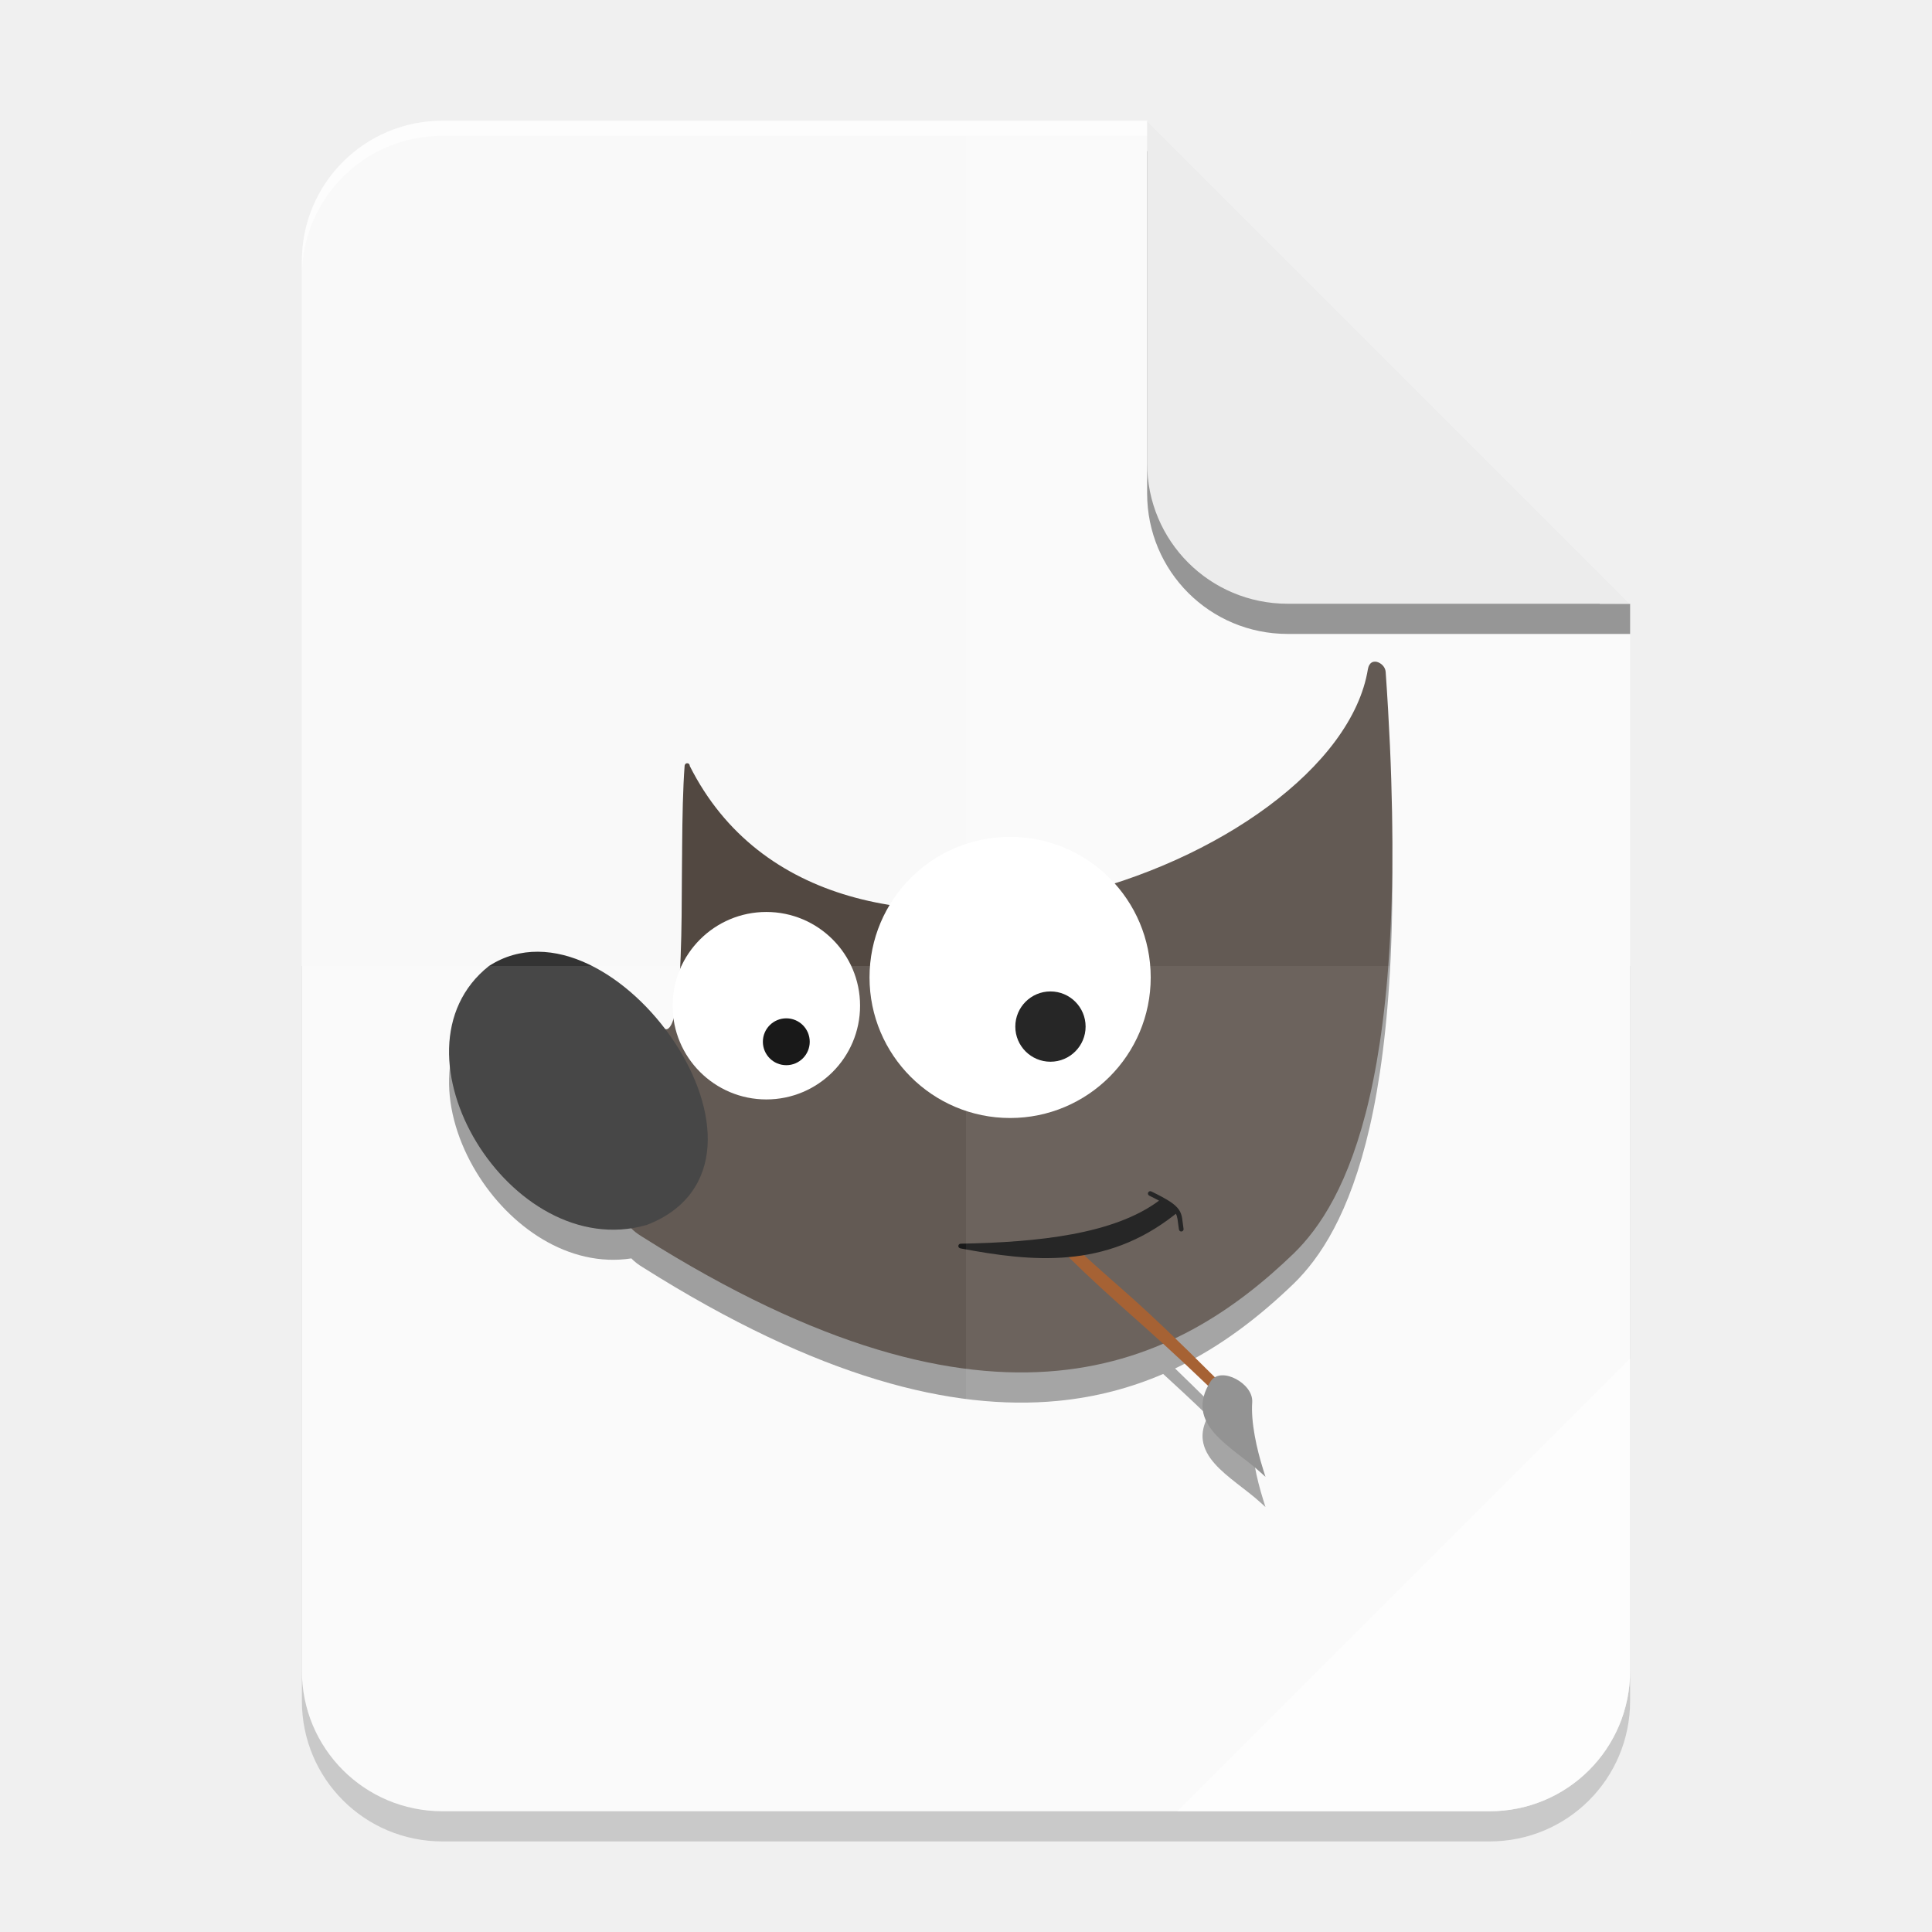
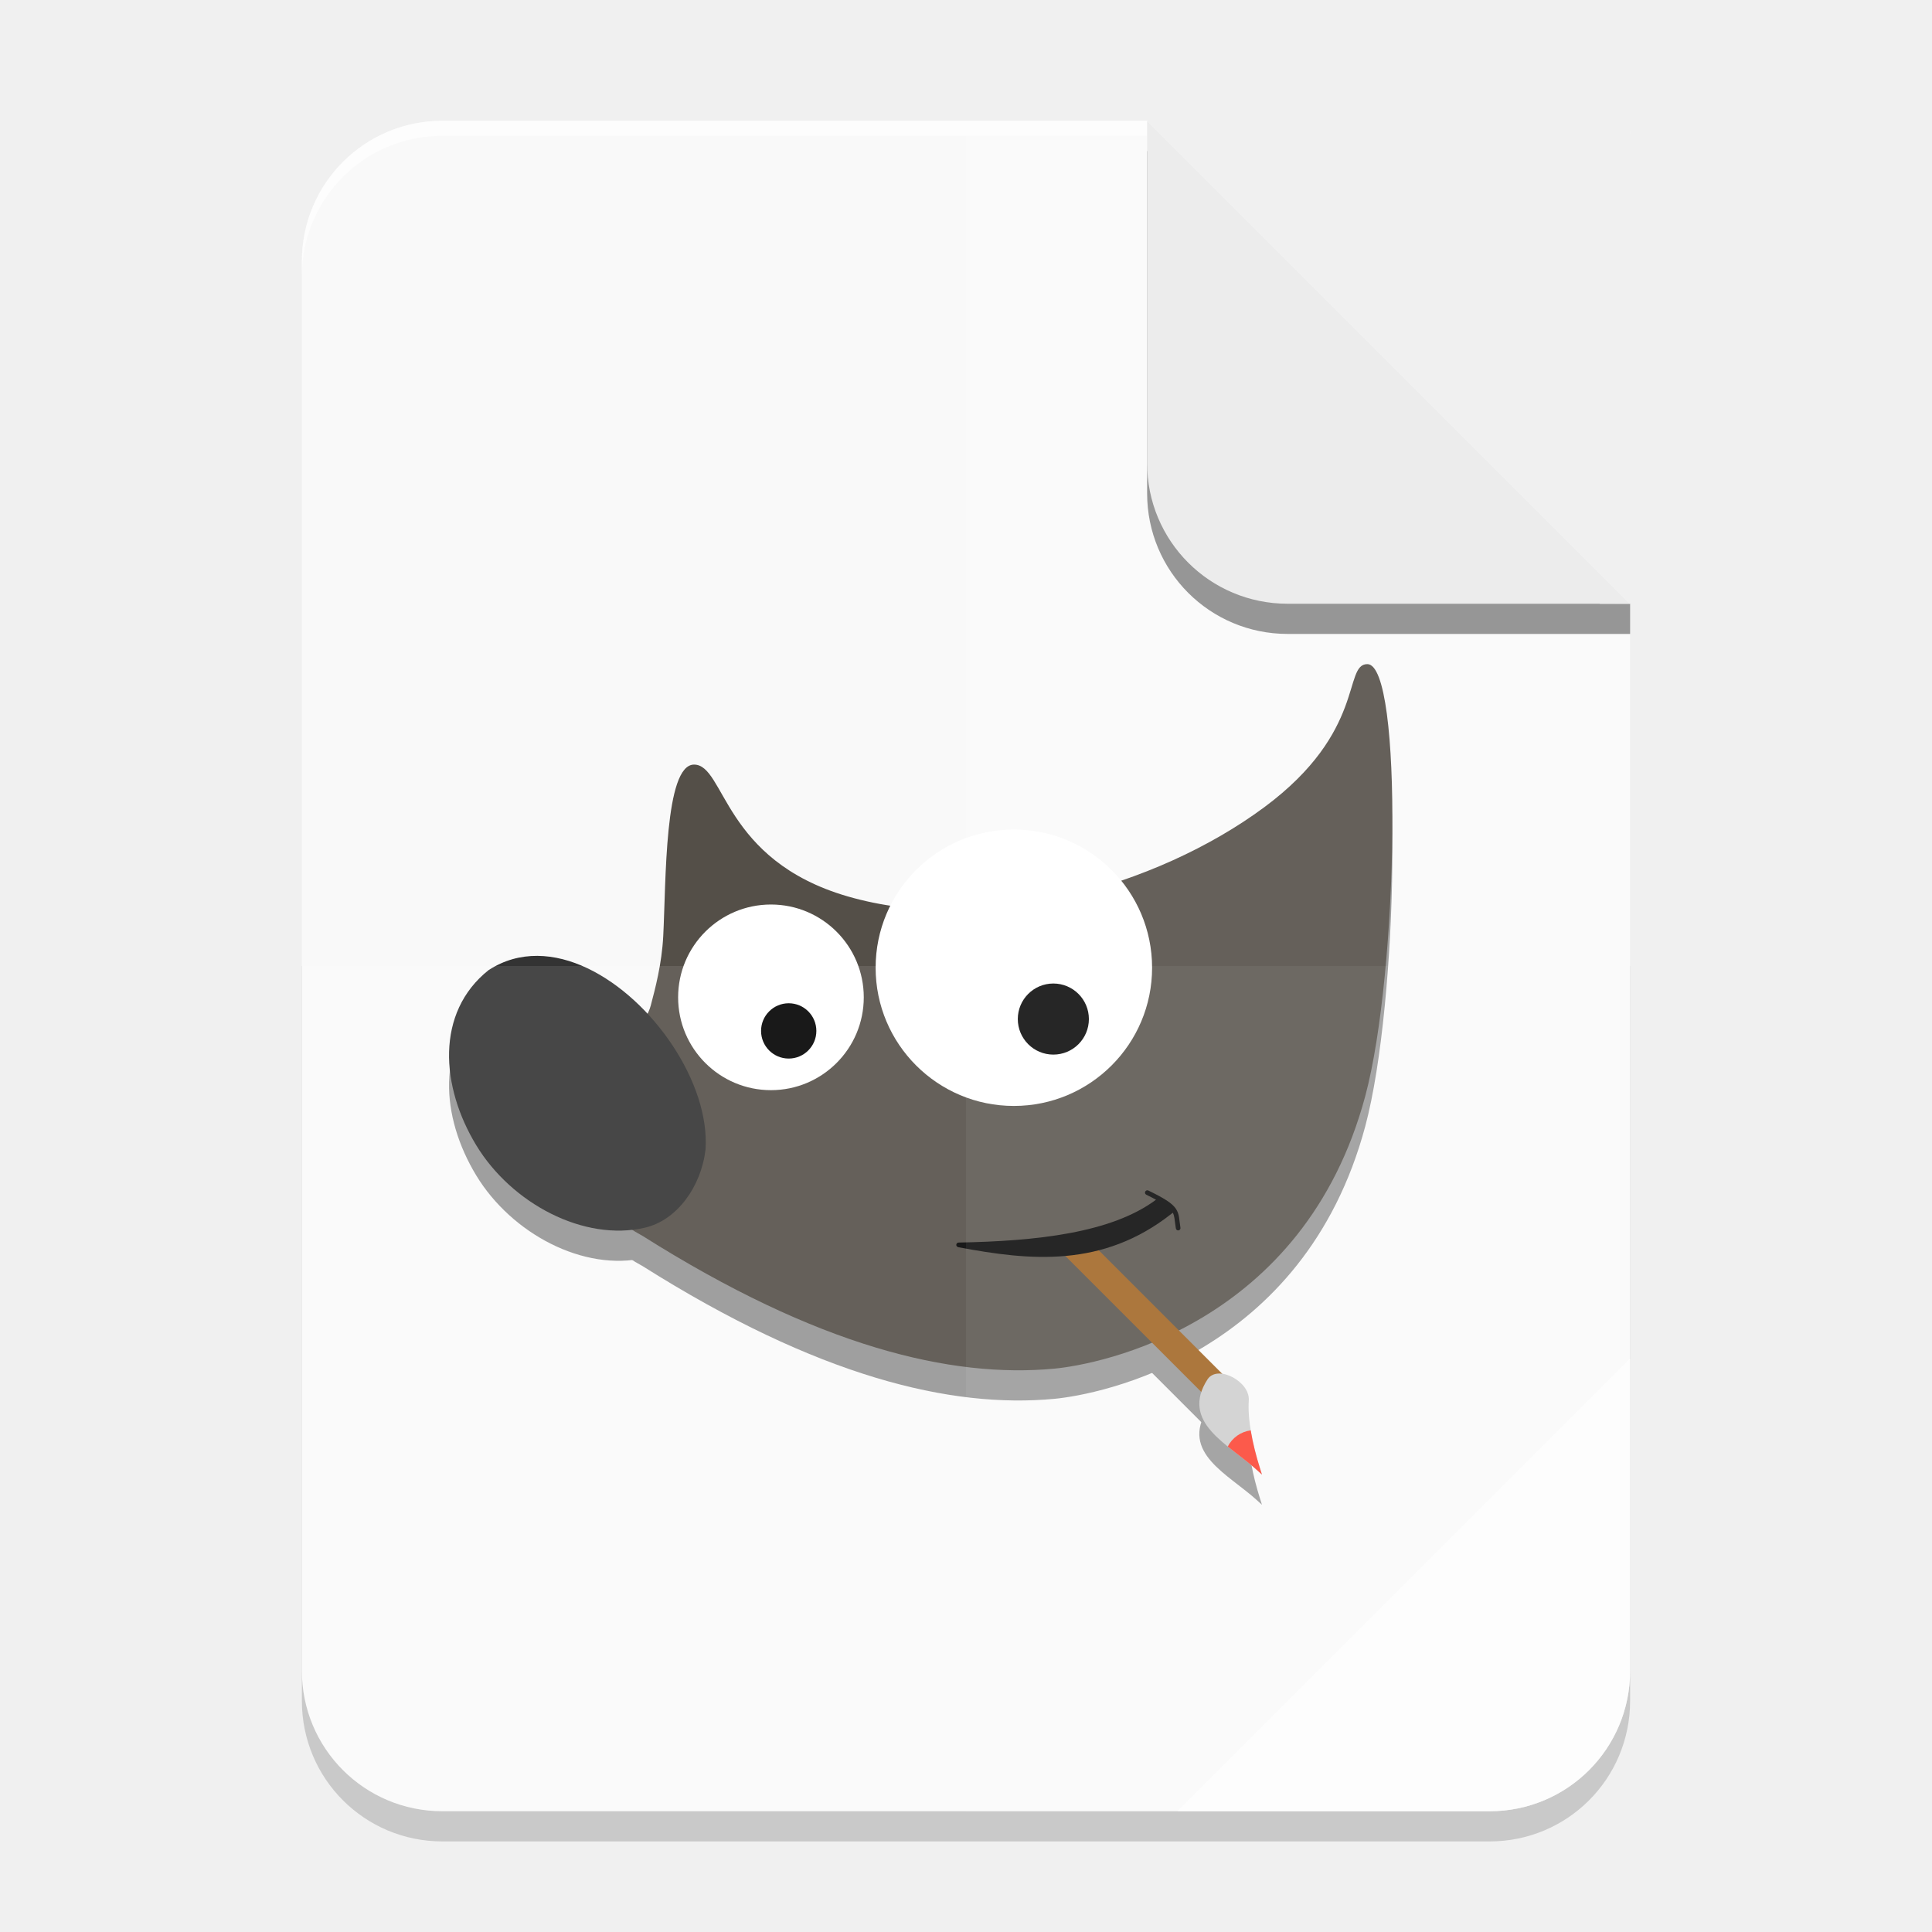
<svg xmlns="http://www.w3.org/2000/svg" width="256" height="256" id="svg11300" version="1.0" style="display:inline;enable-background:new">
  <defs id="defs3" />
  <g style="display:inline" id="layer1">
    <g id="layer4" style="display:inline;opacity:0.4;enable-background:new">
      <path id="rect3" style="display:inline;opacity:0.4;fill:#000000;stroke-width:6.643;stroke-linecap:round;stroke-linejoin:round;paint-order:stroke markers fill;enable-background:new" d="m 40,128 v 97.371 C 40,235.691 48.309,244 58.629,244 H 197.371 C 207.691,244 216,235.691 216,225.371 V 128 Z" />
    </g>
    <g id="layer2" style="display:inline;enable-background:new">
      <path id="rect2" style="display:inline;fill:#f9f9f9;stroke-width:6.643;stroke-linecap:round;stroke-linejoin:round;paint-order:stroke markers fill;enable-background:new" d="M 58.629,16 C 48.309,16 40,24.309 40,34.629 V 221.371 C 40,231.691 48.309,240 58.629,240 H 197.371 C 207.691,240 216,231.691 216,221.371 L 215.994,80 l -64,-64 z" />
    </g>
    <g id="layer8" style="display:inline;enable-background:new">
-       <g id="g879" transform="translate(-6,6)">
-         <path id="path909" style="color:#000000;font-style:normal;font-variant:normal;font-weight:normal;font-stretch:normal;font-size:medium;line-height:normal;font-family:sans-serif;font-variant-ligatures:normal;font-variant-position:normal;font-variant-caps:normal;font-variant-numeric:normal;font-variant-alternates:normal;font-variant-east-asian:normal;font-feature-settings:normal;font-variation-settings:normal;text-indent:0;text-align:start;text-decoration:none;text-decoration-line:none;text-decoration-style:solid;text-decoration-color:#000000;letter-spacing:normal;word-spacing:normal;text-transform:none;writing-mode:lr-tb;direction:ltr;text-orientation:mixed;dominant-baseline:auto;baseline-shift:baseline;text-anchor:start;white-space:normal;shape-padding:0;shape-margin:0;inline-size:0;clip-rule:nonzero;display:inline;overflow:visible;visibility:visible;opacity:0.4;isolation:auto;mix-blend-mode:normal;color-interpolation:sRGB;color-interpolation-filters:linearRGB;solid-color:#000000;solid-opacity:1;vector-effect:none;fill:#000000;fill-opacity:1;fill-rule:nonzero;stroke:none;stroke-width:0.621px;stroke-linecap:butt;stroke-linejoin:miter;stroke-miterlimit:4;stroke-dasharray:none;stroke-dashoffset:0;stroke-opacity:1;color-rendering:auto;image-rendering:auto;shape-rendering:auto;text-rendering:auto;enable-background:accumulate;stop-color:#000000" d="m 188.195,85.672 c -0.146,-8.42e-4 -0.294,0.031 -0.43,0.109 -0.269,0.156 -0.437,0.463 -0.506,0.867 h -0.002 c -1.049,6.466 -6.015,12.853 -13.207,18.189 -5.699,4.229 -12.794,7.775 -20.389,10.211 -3.409,-3.777 -8.327,-6.166 -13.816,-6.166 -6.773,0 -12.682,3.627 -15.943,9.031 -1.834,-0.294 -3.633,-0.688 -5.379,-1.195 -8.901,-2.585 -16.494,-8.016 -21.123,-17.215 -0.004,-0.051 -0.006,-0.099 -0.031,-0.158 -0.016,-0.039 -0.037,-0.085 -0.102,-0.139 -0.016,-0.013 -0.053,-0.04 -0.055,-0.041 -0.001,-6.84e-4 -0.077,-0.027 -0.078,-0.027 -0.003,-6.31e-4 -0.175,0.005 -0.178,0.006 -0.001,4.18e-4 -0.067,0.03 -0.068,0.031 -0.001,7.88e-4 -0.037,0.028 -0.051,0.041 -0.028,0.026 -0.047,0.048 -0.061,0.07 -0.028,0.044 -0.04,0.08 -0.049,0.113 -0.004,0.013 -0.001,0.025 -0.004,0.037 h -0.006 c -0.459,6.085 -0.278,15.156 -0.445,22.566 -0.036,1.569 -0.092,3.038 -0.168,4.412 -0.631,1.489 -0.982,3.125 -0.982,4.844 0,0.582 0.054,1.151 0.131,1.711 -0.101,0.329 -0.209,0.619 -0.324,0.834 -0.14,0.261 -0.287,0.424 -0.412,0.502 -0.122,0.076 -0.219,0.095 -0.371,0.053 -2.783,-3.667 -6.35,-6.784 -10.148,-8.592 -2.191,-1.043 -4.467,-1.646 -6.707,-1.66 -2.24,-0.014 -4.443,0.564 -6.486,1.885 l -0.01,0.004 -0.014,0.01 c -3.558,2.817 -5.164,6.73 -5.275,10.883 -0.111,4.153 1.258,8.554 3.621,12.445 4.376,7.207 12.214,12.684 20.531,11.412 0.454,0.483 0.986,0.857 1.527,1.189 v -0.002 c 23.366,14.757 41.091,19.008 54.906,17.701 5.207,-0.493 9.854,-1.776 14.033,-3.578 1.711,1.557 3.598,3.308 5.891,5.51 0.025,0.024 0.051,0.038 0.076,0.06 -0.62,1.161 -0.844,2.23 -0.715,3.207 0.152,1.153 0.75,2.167 1.564,3.094 1.63,1.853 4.142,3.405 6.018,5.109 l 0.723,0.652 -0.291,-0.928 c -0.901,-2.869 -1.651,-6.322 -1.465,-8.98 v -0.002 c 0.066,-1.279 -0.976,-2.429 -2.158,-3.057 -0.591,-0.314 -1.227,-0.501 -1.82,-0.488 -0.347,0.007 -0.678,0.1 -0.967,0.27 -2.196,-2.185 -3.797,-3.745 -5.275,-5.172 6.202,-2.948 11.344,-7.02 15.742,-11.262 3.374,-3.301 7.38,-9.07 10.049,-20.75 2.669,-11.68 4.015,-29.278 2.111,-56.305 h -0.002 c -0.044,-0.575 -0.479,-1.05 -0.992,-1.258 -0.129,-0.052 -0.272,-0.085 -0.418,-0.086 z M 172.762,192.168 c 0.001,0.004 0.003,0.008 0.004,0.012 -0.003,-0.002 -0.006,-0.004 -0.008,-0.006 0.002,-10e-4 0.002,-0.005 0.004,-0.006 z" />
-         <g id="g1023" transform="matrix(0.5258852,0,0,0.5258838,-53.61087,70.59664)" style="display:inline;enable-background:new">
-           <path id="path984" style="color:#000000;font-style:normal;font-variant:normal;font-weight:normal;font-stretch:normal;font-size:medium;line-height:normal;font-family:sans-serif;font-variant-ligatures:normal;font-variant-position:normal;font-variant-caps:normal;font-variant-numeric:normal;font-variant-alternates:normal;font-variant-east-asian:normal;font-feature-settings:normal;font-variation-settings:normal;text-indent:0;text-align:start;text-decoration:none;text-decoration-line:none;text-decoration-style:solid;text-decoration-color:#000000;letter-spacing:normal;word-spacing:normal;text-transform:none;writing-mode:lr-tb;direction:ltr;text-orientation:mixed;dominant-baseline:auto;baseline-shift:baseline;text-anchor:start;white-space:normal;shape-padding:0;shape-margin:0;inline-size:0;clip-rule:nonzero;display:inline;overflow:visible;visibility:visible;isolation:auto;mix-blend-mode:normal;color-interpolation:sRGB;color-interpolation-filters:linearRGB;solid-color:#000000;solid-opacity:1;vector-effect:none;fill:#524841;fill-opacity:1;fill-rule:nonzero;stroke:none;stroke-width:1.181px;stroke-linecap:butt;stroke-linejoin:miter;stroke-miterlimit:4;stroke-dasharray:none;stroke-dashoffset:0;stroke-opacity:1;color-rendering:auto;image-rendering:auto;shape-rendering:auto;text-rendering:auto;enable-background:accumulate;stop-color:#000000" d="m 459.807,21.06 c -0.277,-0.002 -0.558,0.059 -0.816,0.209 -0.511,0.296 -0.83,0.878 -0.961,1.646 h -0.006 c -1.996,12.295 -11.437,24.441 -25.113,34.588 -13.676,10.147 -31.55,18.288 -50.27,22.637 -18.719,4.349 -38.278,4.906 -55.316,-0.043 -16.925,-4.916 -31.365,-15.244 -40.168,-32.736 -0.008,-0.097 -0.013,-0.188 -0.061,-0.301 -0.031,-0.074 -0.07,-0.16 -0.191,-0.262 -0.03,-0.025 -0.101,-0.077 -0.104,-0.078 -0.002,-0.001 -0.146,-0.052 -0.148,-0.053 v 0.002 c -0.005,-0.001 -0.335,0.006 -0.34,0.008 -0.002,7.94e-4 -0.128,0.059 -0.131,0.061 -0.002,0.002 -0.069,0.056 -0.096,0.08 -0.053,0.049 -0.087,0.089 -0.113,0.131 -0.053,0.083 -0.078,0.153 -0.096,0.217 -0.007,0.024 -0.001,0.047 -0.006,0.07 h -0.012 c -0.873,11.571 -0.527,28.822 -0.846,42.912 -0.16,7.045 -0.487,13.3 -1.203,17.615 -0.358,2.158 -0.819,3.831 -1.352,4.822 -0.266,0.495 -0.545,0.808 -0.783,0.957 -0.238,0.149 -0.423,0.187 -0.725,0.098 l -0.34,1.123 0.34,-1.133 c -0.005,-0.001 -0.212,-0.018 -0.217,-0.018 -0.005,2.3e-4 -0.129,0.015 -0.184,0.035 -0.11,0.041 -0.186,0.1 -0.236,0.148 -0.101,0.096 -0.135,0.17 -0.174,0.244 -0.078,0.149 -0.132,0.303 -0.191,0.496 -0.118,0.387 -0.244,0.92 -0.383,1.604 -0.277,1.367 -0.605,3.313 -0.959,5.666 -0.707,4.705 -1.518,11.021 -2.232,17.381 -0.715,6.36 -1.329,12.767 -1.639,17.678 -0.029,0.466 -0.041,0.844 -0.065,1.281 -1.819,0.002 -3.291,1.449 -3.291,3.234 0,0.209 0.024,0.412 0.062,0.609 l -0.254,0.133 c 0.979,1.881 2.563,2.985 4.148,3.957 l 0.002,-0.004 c 44.432,28.061 78.136,36.143 104.406,33.658 26.296,-2.487 45.082,-15.571 59.623,-29.594 6.417,-6.277 14.033,-17.249 19.107,-39.459 5.075,-22.21 7.638,-55.676 4.018,-107.068 h -0.004 c -0.085,-1.094 -0.911,-1.994 -1.887,-2.389 -0.246,-0.1 -0.52,-0.162 -0.797,-0.164 z" />
-           <g id="g944" transform="matrix(3.779527,0,0,3.779527,220.543,-17.39068)">
-             <ellipse style="display:inline;fill:#ffffff;stroke-width:0.031" id="path1075" cx="38.98" cy="31.224" rx="9.373" ry="9.373" />
-             <ellipse style="display:inline;fill:#ffffff;stroke-width:0.031" id="path1077" cx="22.728" cy="33.11" rx="6.249" ry="6.249" />
-             <ellipse style="display:inline;fill:#000000;stroke-width:0.031" id="path1079" cx="24.059" cy="35.514" rx="1.562" ry="1.562" />
-             <ellipse style="display:inline;fill:#000000;stroke-width:0.047" id="path1081" cx="41.669" cy="34.502" rx="2.343" ry="2.343" />
+       <g id="g34">
+         <g id="g33" transform="translate(0,4)" style="opacity:0.4">
+           <path id="path23" style="color:#000000;font-style:normal;font-variant:normal;font-weight:normal;font-stretch:normal;font-size:medium;line-height:normal;font-family:sans-serif;font-variant-ligatures:normal;font-variant-position:normal;font-variant-caps:normal;font-variant-numeric:normal;font-variant-alternates:normal;font-variant-east-asian:normal;font-feature-settings:normal;font-variation-settings:normal;text-indent:0;text-align:start;text-decoration:none;text-decoration-line:none;text-decoration-style:solid;text-decoration-color:#000000;letter-spacing:normal;word-spacing:normal;text-transform:none;writing-mode:lr-tb;direction:ltr;text-orientation:mixed;dominant-baseline:auto;baseline-shift:baseline;text-anchor:start;white-space:normal;shape-padding:0;shape-margin:0;inline-size:0;clip-rule:nonzero;display:inline;overflow:visible;visibility:visible;isolation:auto;mix-blend-mode:normal;color-interpolation:sRGB;color-interpolation-filters:linearRGB;solid-color:#000000;solid-opacity:1;vector-effect:none;fill:#000000;fill-opacity:1;fill-rule:nonzero;stroke:none;stroke-width:0.618px;stroke-linecap:butt;stroke-linejoin:miter;stroke-miterlimit:4;stroke-dasharray:none;stroke-dashoffset:0;stroke-opacity:1;color-rendering:auto;image-rendering:auto;shape-rendering:auto;text-rendering:auto;enable-background:accumulate;stop-color:#000000" d="m 181.178,88 c -3.237,0 -0.119,8.919 -13.643,18.953 -7.154,5.308 -16.503,9.566 -26.295,11.841 -9.792,2.275 -20.022,2.566 -28.935,-0.022 -16.557,-4.809 -16.221,-17.459 -20.338,-17.459 -3.926,0 -3.715,15.496 -4.084,22.716 -0.19,3.713 -1.075,7.001 -1.656,9.214 -0.29,1.104 -0.982,2.004 -1.26,2.522 -0.476,0.886 -1.504,10.552 -2.441,25.739 0.519,1.26 1.757,1.734 2.586,2.242 l 0.001,-0.002 c 23.241,14.678 40.871,18.906 54.612,17.606 5.904,-0.558 33.033,-5.71 41.182,-36.12 4.421,-16.5 5.044,-57.231 0.27,-57.231 z" />
+           <path id="path24" style="color:#000000;font-style:normal;font-variant:normal;font-weight:normal;font-stretch:normal;font-size:medium;line-height:normal;font-family:sans-serif;font-variant-ligatures:normal;font-variant-position:normal;font-variant-caps:normal;font-variant-numeric:normal;font-variant-alternates:normal;font-variant-east-asian:normal;font-feature-settings:normal;font-variation-settings:normal;text-indent:0;text-align:start;text-decoration:none;text-decoration-line:none;text-decoration-style:solid;text-decoration-color:#000000;letter-spacing:normal;word-spacing:normal;text-transform:none;writing-mode:lr-tb;direction:ltr;text-orientation:mixed;dominant-baseline:auto;baseline-shift:baseline;text-anchor:start;white-space:normal;shape-padding:0;shape-margin:0;inline-size:0;clip-rule:nonzero;display:inline;overflow:visible;visibility:visible;isolation:auto;mix-blend-mode:normal;color-interpolation:sRGB;color-interpolation-filters:linearRGB;solid-color:#000000;solid-opacity:1;vector-effect:none;fill:#000000;fill-opacity:1;fill-rule:nonzero;stroke:none;stroke-width:0.617px;stroke-linecap:butt;stroke-linejoin:miter;stroke-miterlimit:4;stroke-dasharray:none;stroke-dashoffset:0;stroke-opacity:1;color-rendering:auto;image-rendering:auto;shape-rendering:auto;text-rendering:auto;enable-background:accumulate;stop-color:#000000" d="m 71.201,126.657 c -2.223,-0.014 -4.408,0.561 -6.436,1.874 l -0.009,0.004 -0.014,0.009 c -3.531,2.802 -5.125,6.692 -5.235,10.823 -0.11,4.13 1.248,8.507 3.593,12.378 4.691,7.741 14.281,12.805 22.362,10.928 4.251,-0.987 7.447,-5.443 8.024,-10.345 0.3,-4.423 -1.451,-9.382 -4.344,-13.763 -2.893,-4.38 -6.939,-8.184 -11.286,-10.258 -2.174,-1.037 -4.432,-1.637 -6.655,-1.651 z" />
+           <rect style="display:inline;fill:#000000;fill-opacity:1;stroke-width:3.35;stroke-linecap:round;stroke-linejoin:round;stroke-dasharray:none;paint-order:stroke markers fill" id="rect24" width="26.168" height="3.664" x="217.471" y="14.199" transform="matrix(0.707106,0.7071076,-0.707106,0.7071076,0,0)" />
+           <path id="path25" style="color:#000000;font-style:normal;font-variant:normal;font-weight:normal;font-stretch:normal;font-size:medium;line-height:normal;font-family:sans-serif;font-variant-ligatures:normal;font-variant-position:normal;font-variant-caps:normal;font-variant-numeric:normal;font-variant-alternates:normal;font-variant-east-asian:normal;font-feature-settings:normal;font-variation-settings:normal;text-indent:0;text-align:start;text-decoration:none;text-decoration-line:none;text-decoration-style:solid;text-decoration-color:#000000;letter-spacing:normal;word-spacing:normal;text-transform:none;writing-mode:lr-tb;direction:ltr;text-orientation:mixed;dominant-baseline:auto;baseline-shift:baseline;text-anchor:start;white-space:normal;shape-padding:0;shape-margin:0;inline-size:0;clip-rule:nonzero;display:inline;overflow:visible;visibility:visible;isolation:auto;mix-blend-mode:normal;color-interpolation:sRGB;color-interpolation-filters:linearRGB;solid-color:#000000;solid-opacity:1;vector-effect:none;fill:#000000;fill-opacity:1;fill-rule:nonzero;stroke:none;stroke-width:0.523px;stroke-linecap:butt;stroke-linejoin:miter;stroke-miterlimit:4;stroke-dasharray:none;stroke-dashoffset:0;stroke-opacity:1;color-rendering:auto;image-rendering:auto;shape-rendering:auto;text-rendering:auto;enable-background:accumulate;stop-color:#000000" d="m 161.509,182 c -0.591,0.012 -1.152,0.242 -1.494,0.753 l -0.004,0.004 c -0.91,1.405 -1.21,2.673 -1.059,3.821 0.151,1.148 0.746,2.157 1.557,3.079 1.622,1.844 4.123,3.388 5.989,5.084 l 0.719,0.649 -0.29,-0.924 c -0.897,-2.855 -1.642,-6.29 -1.457,-8.936 v -0.003 c 0.066,-1.273 -0.971,-2.417 -2.148,-3.041 -0.588,-0.312 -1.222,-0.499 -1.812,-0.487 z m 4.792,11.877 c 0.001,0.004 0.002,0.007 0.002,0.011 -0.002,-0.002 -0.006,-0.004 -0.008,-0.006 0.002,-0.001 0.004,-0.004 0.006,-0.005 z" />
+         </g>
+         <g id="g5">
+           <g id="g4">
+             <path id="path984-3" style="color:#000000;font-style:normal;font-variant:normal;font-weight:normal;font-stretch:normal;font-size:medium;line-height:normal;font-family:sans-serif;font-variant-ligatures:normal;font-variant-position:normal;font-variant-caps:normal;font-variant-numeric:normal;font-variant-alternates:normal;font-variant-east-asian:normal;font-feature-settings:normal;font-variation-settings:normal;text-indent:0;text-align:start;text-decoration:none;text-decoration-line:none;text-decoration-style:solid;text-decoration-color:#000000;letter-spacing:normal;word-spacing:normal;text-transform:none;writing-mode:lr-tb;direction:ltr;text-orientation:mixed;dominant-baseline:auto;baseline-shift:baseline;text-anchor:start;white-space:normal;shape-padding:0;shape-margin:0;inline-size:0;clip-rule:nonzero;display:inline;overflow:visible;visibility:visible;isolation:auto;mix-blend-mode:normal;color-interpolation:sRGB;color-interpolation-filters:linearRGB;solid-color:#000000;solid-opacity:1;vector-effect:none;fill:#544f48;fill-opacity:1;fill-rule:nonzero;stroke:none;stroke-width:0.618px;stroke-linecap:butt;stroke-linejoin:miter;stroke-miterlimit:4;stroke-dasharray:none;stroke-dashoffset:0;stroke-opacity:1;color-rendering:auto;image-rendering:auto;shape-rendering:auto;text-rendering:auto;enable-background:accumulate;stop-color:#000000" d="m 181.178,88 c -3.237,0 -0.119,8.919 -13.643,18.953 -7.154,5.308 -16.503,9.566 -26.295,11.841 -9.792,2.275 -20.022,2.566 -28.935,-0.022 -16.557,-4.809 -16.221,-17.459 -20.338,-17.459 -3.926,0 -3.715,15.496 -4.084,22.716 -0.19,3.713 -1.075,7.001 -1.656,9.214 -0.29,1.104 -0.982,2.004 -1.26,2.522 -0.476,0.886 -1.504,10.552 -2.441,25.739 0.519,1.26 1.757,1.734 2.586,2.242 l 0.001,-0.002 c 23.241,14.678 40.871,18.906 54.612,17.606 5.904,-0.558 33.033,-5.71 41.182,-36.12 4.421,-16.5 5.044,-57.231 0.27,-57.231 z" />
+             <path id="path944-5" style="color:#000000;font-style:normal;font-variant:normal;font-weight:normal;font-stretch:normal;font-size:medium;line-height:normal;font-family:sans-serif;font-variant-ligatures:normal;font-variant-position:normal;font-variant-caps:normal;font-variant-numeric:normal;font-variant-alternates:normal;font-variant-east-asian:normal;font-feature-settings:normal;font-variation-settings:normal;text-indent:0;text-align:start;text-decoration:none;text-decoration-line:none;text-decoration-style:solid;text-decoration-color:#000000;letter-spacing:normal;word-spacing:normal;text-transform:none;writing-mode:lr-tb;direction:ltr;text-orientation:mixed;dominant-baseline:auto;baseline-shift:baseline;text-anchor:start;white-space:normal;shape-padding:0;shape-margin:0;inline-size:0;clip-rule:nonzero;display:inline;overflow:visible;visibility:visible;isolation:auto;mix-blend-mode:normal;color-interpolation:sRGB;color-interpolation-filters:linearRGB;solid-color:#000000;solid-opacity:1;vector-effect:none;fill:#333333;fill-opacity:1;fill-rule:nonzero;stroke:none;stroke-width:0.617px;stroke-linecap:butt;stroke-linejoin:miter;stroke-miterlimit:4;stroke-dasharray:none;stroke-dashoffset:0;stroke-opacity:1;color-rendering:auto;image-rendering:auto;shape-rendering:auto;text-rendering:auto;enable-background:accumulate;stop-color:#000000" d="m 71.201,126.657 c -2.223,-0.014 -4.408,0.561 -6.436,1.874 l -0.009,0.004 -0.014,0.009 c -3.531,2.802 -5.125,6.692 -5.235,10.823 -0.11,4.13 1.248,8.507 3.593,12.378 4.691,7.741 14.281,12.805 22.362,10.928 4.251,-0.987 7.447,-5.443 8.024,-10.345 0.3,-4.423 -1.451,-9.382 -4.344,-13.763 -2.893,-4.38 -6.939,-8.184 -11.286,-10.258 -2.174,-1.037 -4.432,-1.637 -6.655,-1.651 z" />
          </g>
-           <g id="g1241" transform="matrix(3.779527,0,0,3.779527,220.543,-17.39068)">
-             <g id="g1235">
-               <path id="path1353" style="color:#000000;font-style:normal;font-variant:normal;font-weight:normal;font-stretch:normal;font-size:medium;line-height:normal;font-family:sans-serif;font-variant-ligatures:normal;font-variant-position:normal;font-variant-caps:normal;font-variant-numeric:normal;font-variant-alternates:normal;font-variant-east-asian:normal;font-feature-settings:normal;font-variation-settings:normal;text-indent:0;text-align:start;text-decoration:none;text-decoration-line:none;text-decoration-style:solid;text-decoration-color:#000000;letter-spacing:normal;word-spacing:normal;text-transform:none;writing-mode:lr-tb;direction:ltr;text-orientation:mixed;dominant-baseline:auto;baseline-shift:baseline;text-anchor:start;white-space:normal;shape-padding:0;shape-margin:0;inline-size:0;clip-rule:nonzero;display:inline;overflow:visible;visibility:visible;isolation:auto;mix-blend-mode:normal;color-interpolation:sRGB;color-interpolation-filters:linearRGB;solid-color:#000000;solid-opacity:1;vector-effect:none;fill:#974611;fill-opacity:1;fill-rule:nonzero;stroke:none;stroke-width:1px;stroke-linecap:butt;stroke-linejoin:miter;stroke-miterlimit:4;stroke-dasharray:none;stroke-dashoffset:0;stroke-opacity:1;color-rendering:auto;image-rendering:auto;shape-rendering:auto;text-rendering:auto;enable-background:accumulate;stop-color:#000000" d="m 163.988,186.215 -0.68,0.738 c 0.455,0.418 0.79,0.718 1.217,1.107 -0.092,0.009 -0.185,0.028 -0.277,0.029 -0.269,0.075 -0.727,-0.009 -0.883,0.264 -0.45,-0.438 -0.851,-0.815 -1.318,-1.273 l -0.701,0.715 c 13.197,12.952 19.507,17.407 35.744,33.004 0.818,0.79 1.727,1.081 2.414,0.666 0.343,-0.208 0.543,-0.643 0.494,-1.057 -0.049,-0.414 -0.278,-0.818 -0.658,-1.225 h -0.008 v -0.008 c -21.309,-21.226 -21.736,-20.455 -35.344,-32.961 z" transform="scale(0.2645833)" />
-               <path id="path1368" style="color:#000000;font-style:normal;font-variant:normal;font-weight:normal;font-stretch:normal;font-size:medium;line-height:normal;font-family:sans-serif;font-variant-ligatures:normal;font-variant-position:normal;font-variant-caps:normal;font-variant-numeric:normal;font-variant-alternates:normal;font-variant-east-asian:normal;font-feature-settings:normal;font-variation-settings:normal;text-indent:0;text-align:start;text-decoration:none;text-decoration-line:none;text-decoration-style:solid;text-decoration-color:#000000;letter-spacing:normal;word-spacing:normal;text-transform:none;writing-mode:lr-tb;direction:ltr;text-orientation:mixed;dominant-baseline:auto;baseline-shift:baseline;text-anchor:start;white-space:normal;shape-padding:0;shape-margin:0;inline-size:0;clip-rule:nonzero;display:inline;overflow:visible;visibility:visible;isolation:auto;mix-blend-mode:normal;color-interpolation:sRGB;color-interpolation-filters:linearRGB;solid-color:#000000;solid-opacity:1;vector-effect:none;fill:#808080;fill-opacity:1;fill-rule:nonzero;stroke:none;stroke-width:0.265px;stroke-linecap:butt;stroke-linejoin:miter;stroke-miterlimit:4;stroke-dasharray:none;stroke-dashoffset:0;stroke-opacity:1;color-rendering:auto;image-rendering:auto;shape-rendering:auto;text-rendering:auto;enable-background:accumulate;stop-color:#000000" d="m 53.118,57.75 c -0.299,0.006 -0.582,0.122 -0.756,0.381 l -0.002,0.002 c -0.46,0.71 -0.612,1.351 -0.535,1.932 0.076,0.58 0.377,1.09 0.787,1.556 0.82,0.932 2.084,1.713 3.028,2.57 L 56.003,64.519 55.857,64.052 C 55.403,62.609 55.026,60.872 55.12,59.535 v -0.002 c 0.033,-0.644 -0.491,-1.222 -1.086,-1.537 -0.297,-0.158 -0.618,-0.252 -0.916,-0.246 z m 2.423,6.004 c 5.45e-4,0.002 10e-4,0.004 0.002,0.006 -0.001,-0.001 -0.003,-0.002 -0.004,-0.003 10e-4,-6.3e-4 0.002,-0.002 0.003,-0.003 z" />
+           <g id="g3">
+             <g id="g2">
+               <rect style="display:inline;fill:#9e5f1b;fill-opacity:1;stroke-width:3.35;stroke-linecap:round;stroke-linejoin:round;stroke-dasharray:none;paint-order:stroke markers fill" id="rect17" width="26.168" height="3.664" x="217.471" y="14.199" transform="matrix(0.707106,0.7071076,-0.707106,0.7071076,0,0)" />
+               <g id="g1">
+                 <path id="path1368-6" style="color:#000000;font-style:normal;font-variant:normal;font-weight:normal;font-stretch:normal;font-size:medium;line-height:normal;font-family:sans-serif;font-variant-ligatures:normal;font-variant-position:normal;font-variant-caps:normal;font-variant-numeric:normal;font-variant-alternates:normal;font-variant-east-asian:normal;font-feature-settings:normal;font-variation-settings:normal;text-indent:0;text-align:start;text-decoration:none;text-decoration-line:none;text-decoration-style:solid;text-decoration-color:#000000;letter-spacing:normal;word-spacing:normal;text-transform:none;writing-mode:lr-tb;direction:ltr;text-orientation:mixed;dominant-baseline:auto;baseline-shift:baseline;text-anchor:start;white-space:normal;shape-padding:0;shape-margin:0;inline-size:0;clip-rule:nonzero;display:inline;overflow:visible;visibility:visible;isolation:auto;mix-blend-mode:normal;color-interpolation:sRGB;color-interpolation-filters:linearRGB;solid-color:#000000;solid-opacity:1;vector-effect:none;fill:#cccccc;fill-opacity:1;fill-rule:nonzero;stroke:none;stroke-width:0.523px;stroke-linecap:butt;stroke-linejoin:miter;stroke-miterlimit:4;stroke-dasharray:none;stroke-dashoffset:0;stroke-opacity:1;color-rendering:auto;image-rendering:auto;shape-rendering:auto;text-rendering:auto;enable-background:accumulate;stop-color:#000000" d="m 161.509,182 c -0.591,0.012 -1.152,0.242 -1.494,0.753 l -0.004,0.004 c -0.91,1.405 -1.21,2.673 -1.059,3.821 0.151,1.148 0.746,2.157 1.557,3.079 1.622,1.844 4.123,3.388 5.989,5.084 l 0.719,0.649 -0.29,-0.924 c -0.897,-2.855 -1.642,-6.29 -1.457,-8.936 v -0.003 c 0.066,-1.273 -0.971,-2.417 -2.148,-3.041 -0.588,-0.312 -1.222,-0.499 -1.812,-0.487 z m 4.792,11.877 c 0.001,0.004 0.002,0.007 0.002,0.011 -0.002,-0.002 -0.006,-0.004 -0.008,-0.006 0.002,-0.001 0.004,-0.004 0.006,-0.005 z" />
+                 <path id="path12" style="color:#000000;font-style:normal;font-variant:normal;font-weight:normal;font-stretch:normal;font-size:medium;line-height:normal;font-family:sans-serif;font-variant-ligatures:normal;font-variant-position:normal;font-variant-caps:normal;font-variant-numeric:normal;font-variant-alternates:normal;font-variant-east-asian:normal;font-feature-settings:normal;font-variation-settings:normal;text-indent:0;text-align:start;text-decoration:none;text-decoration-line:none;text-decoration-style:solid;text-decoration-color:#000000;letter-spacing:normal;word-spacing:normal;text-transform:none;writing-mode:lr-tb;direction:ltr;text-orientation:mixed;dominant-baseline:auto;baseline-shift:baseline;text-anchor:start;white-space:normal;shape-padding:0;shape-margin:0;inline-size:0;clip-rule:nonzero;display:inline;overflow:visible;visibility:visible;isolation:auto;mix-blend-mode:normal;color-interpolation:sRGB;color-interpolation-filters:linearRGB;solid-color:#000000;solid-opacity:1;vector-effect:none;fill:#fb3d2b;fill-opacity:1;fill-rule:nonzero;stroke:none;stroke-width:0.523px;stroke-linecap:butt;stroke-linejoin:miter;stroke-miterlimit:4;stroke-dasharray:none;stroke-dashoffset:0;stroke-opacity:1;color-rendering:auto;image-rendering:auto;shape-rendering:auto;text-rendering:auto;enable-background:accumulate;stop-color:#000000" d="m 165.726,189.533 a 3.994,3.994 0 0 0 -3.042,2.142 c 1.277,1.035 2.664,2.022 3.813,3.067 l 0.719,0.649 -0.29,-0.924 c -0.486,-1.547 -0.926,-3.263 -1.199,-4.933 z m 0.574,4.344 c 0.001,0.003 0.002,0.007 0.004,0.01 -0.002,-0.002 -0.006,-0.004 -0.008,-0.006 0.002,-0.001 0.003,-0.003 0.004,-0.004 z" />
+               </g>
            </g>
-             <path id="path1145" style="color:#000000;font-style:normal;font-variant:normal;font-weight:normal;font-stretch:normal;font-size:medium;line-height:normal;font-family:sans-serif;font-variant-ligatures:normal;font-variant-position:normal;font-variant-caps:normal;font-variant-numeric:normal;font-variant-alternates:normal;font-variant-east-asian:normal;font-feature-settings:normal;font-variation-settings:normal;text-indent:0;text-align:start;text-decoration:none;text-decoration-line:none;text-decoration-style:solid;text-decoration-color:#000000;letter-spacing:normal;word-spacing:normal;text-transform:none;writing-mode:lr-tb;direction:ltr;text-orientation:mixed;dominant-baseline:auto;baseline-shift:baseline;text-anchor:start;white-space:normal;shape-padding:0;shape-margin:0;inline-size:0;clip-rule:nonzero;display:inline;overflow:visible;visibility:visible;isolation:auto;mix-blend-mode:normal;color-interpolation:sRGB;color-interpolation-filters:linearRGB;solid-color:#000000;solid-opacity:1;vector-effect:none;fill:#000000;fill-opacity:1;fill-rule:nonzero;stroke:none;stroke-width:1.181px;stroke-linecap:butt;stroke-linejoin:miter;stroke-miterlimit:4;stroke-dasharray:none;stroke-dashoffset:0;stroke-opacity:1;color-rendering:auto;image-rendering:auto;shape-rendering:auto;text-rendering:auto;enable-background:accumulate;stop-color:#000000" d="m 182.641,171.875 c -0.325,0 -0.592,0.267 -0.592,0.592 0,0.226 0.133,0.417 0.32,0.516 l -0.004,0.008 c 0.962,0.469 1.767,0.883 2.482,1.27 -11.32,8.438 -30.312,10.485 -49.98,10.846 -0.325,0 -0.59,0.265 -0.59,0.59 0,0.291 0.218,0.523 0.496,0.57 l -0.002,0.018 c 18.199,3.435 36.536,5.256 53.939,-8.422 l 0.383,-0.301 c 0.209,0.4 0.322,0.817 0.41,1.338 0.114,0.679 0.178,1.522 0.357,2.598 l 0.008,-0.002 c 0.026,0.301 0.273,0.541 0.58,0.541 0.325,0 0.59,-0.265 0.59,-0.59 0,-0.049 -0.018,-0.093 -0.029,-0.139 l 0.01,-0.002 c -0.17,-1.019 -0.219,-1.843 -0.348,-2.605 -0.128,-0.762 -0.342,-1.48 -0.82,-2.172 -0.956,-1.383 -2.826,-2.582 -6.973,-4.602 l -0.002,0.002 c -0.073,-0.032 -0.152,-0.053 -0.236,-0.053 z" transform="scale(0.2645833)" />
+             <path id="path1145-7" style="color:#000000;font-style:normal;font-variant:normal;font-weight:normal;font-stretch:normal;font-size:medium;line-height:normal;font-family:sans-serif;font-variant-ligatures:normal;font-variant-position:normal;font-variant-caps:normal;font-variant-numeric:normal;font-variant-alternates:normal;font-variant-east-asian:normal;font-feature-settings:normal;font-variation-settings:normal;text-indent:0;text-align:start;text-decoration:none;text-decoration-line:none;text-decoration-style:solid;text-decoration-color:#000000;letter-spacing:normal;word-spacing:normal;text-transform:none;writing-mode:lr-tb;direction:ltr;text-orientation:mixed;dominant-baseline:auto;baseline-shift:baseline;text-anchor:start;white-space:normal;shape-padding:0;shape-margin:0;inline-size:0;clip-rule:nonzero;display:inline;overflow:visible;visibility:visible;isolation:auto;mix-blend-mode:normal;color-interpolation:sRGB;color-interpolation-filters:linearRGB;solid-color:#000000;solid-opacity:1;vector-effect:none;fill:#000000;fill-opacity:1;fill-rule:nonzero;stroke:none;stroke-width:0.618px;stroke-linecap:butt;stroke-linejoin:miter;stroke-miterlimit:4;stroke-dasharray:none;stroke-dashoffset:0;stroke-opacity:1;color-rendering:auto;image-rendering:auto;shape-rendering:auto;text-rendering:auto;enable-background:accumulate;stop-color:#000000" d="m 152.025,157.72 c -0.17,0 -0.31,0.14 -0.31,0.31 0,0.118 0.07,0.218 0.168,0.27 l -0.002,0.004 c 0.503,0.245 0.925,0.462 1.299,0.664 -5.924,4.416 -15.864,5.488 -26.158,5.676 -0.17,0 -0.309,0.139 -0.309,0.309 0,0.153 0.114,0.274 0.26,0.298 l -10e-4,0.009 c 9.525,1.798 19.121,2.751 28.23,-4.408 l 0.2,-0.157 c 0.109,0.209 0.169,0.427 0.215,0.7 0.06,0.355 0.093,0.797 0.187,1.36 l 0.004,-0.001 c 0.014,0.158 0.143,0.283 0.304,0.283 0.17,0 0.309,-0.139 0.309,-0.309 0,-0.026 -0.01,-0.049 -0.016,-0.073 l 0.006,-0.001 c -0.089,-0.533 -0.115,-0.965 -0.182,-1.364 -0.067,-0.399 -0.179,-0.775 -0.429,-1.137 -0.5,-0.724 -1.479,-1.351 -3.649,-2.408 l -0.001,0.001 c -0.038,-0.017 -0.079,-0.028 -0.124,-0.028 z" />
          </g>
-           <path id="path944" style="color:#000000;font-style:normal;font-variant:normal;font-weight:normal;font-stretch:normal;font-size:medium;line-height:normal;font-family:sans-serif;font-variant-ligatures:normal;font-variant-position:normal;font-variant-caps:normal;font-variant-numeric:normal;font-variant-alternates:normal;font-variant-east-asian:normal;font-feature-settings:normal;font-variation-settings:normal;text-indent:0;text-align:start;text-decoration:none;text-decoration-line:none;text-decoration-style:solid;text-decoration-color:#000000;letter-spacing:normal;word-spacing:normal;text-transform:none;writing-mode:lr-tb;direction:ltr;text-orientation:mixed;dominant-baseline:auto;baseline-shift:baseline;text-anchor:start;white-space:normal;shape-padding:0;shape-margin:0;inline-size:0;clip-rule:nonzero;display:inline;overflow:visible;visibility:visible;isolation:auto;mix-blend-mode:normal;color-interpolation:sRGB;color-interpolation-filters:linearRGB;solid-color:#000000;solid-opacity:1;vector-effect:none;fill:#333333;fill-opacity:1;fill-rule:nonzero;stroke:none;stroke-width:1.181px;stroke-linecap:butt;stroke-linejoin:miter;stroke-miterlimit:4;stroke-dasharray:none;stroke-dashoffset:0;stroke-opacity:1;color-rendering:auto;image-rendering:auto;shape-rendering:auto;text-rendering:auto;enable-background:accumulate;stop-color:#000000" d="m 248.918,94.148 c -4.259,-0.027 -8.448,1.073 -12.334,3.584 l -0.018,0.008 -0.027,0.018 c -6.767,5.357 -9.82,12.796 -10.031,20.693 -0.211,7.897 2.391,16.266 6.885,23.666 8.988,14.801 25.65,25.796 42.852,20.895 h 0.027 l 0.025,-0.01 c 10.131,-3.897 14.749,-11.314 15.324,-19.77 0.575,-8.456 -2.78,-17.939 -8.324,-26.314 -5.544,-8.375 -13.296,-15.648 -21.627,-19.613 -4.166,-1.983 -8.493,-3.13 -12.752,-3.156 z" />
+           <g id="g15" transform="matrix(1.978066,0,0,1.978066,58.45301,66.99285)" style="display:inline">
+             <g id="g14">
+               <circle style="display:inline;fill:#ffffff;stroke-width:0.031" id="path1077-3" cx="22.093" cy="32.941" r="6.218" />
+               <circle style="display:inline;fill:#000000;stroke-width:0.037" id="path1079-5" cx="23.283" cy="35.19" r="1.852" />
+             </g>
+             <g id="g13">
+               <circle style="display:inline;fill:#ffffff;stroke-width:0.031" id="path1075-6" cx="38.365" cy="30.956" r="9.26" />
+               <circle style="display:inline;fill:#000000;stroke-width:0.048" id="path1081-2" cx="41.01" cy="34.396" r="2.381" />
+             </g>
+           </g>
        </g>
      </g>
    </g>
    <g id="layer3" style="display:inline;enable-background:new">
      <path id="path7" style="display:inline;opacity:0.1;fill:#ffffff;stroke-width:6.643;stroke-linecap:round;stroke-linejoin:round;paint-order:stroke markers fill;enable-background:new" d="m 40,128 v 93.371 C 40,231.691 48.309,240 58.629,240 H 128 V 128 Z" />
      <path id="path1" style="display:inline;opacity:0.15;fill:#ffffff;stroke-width:6.643;stroke-linecap:round;stroke-linejoin:round;paint-order:stroke markers fill;enable-background:new" d="m 128,128 v 112 h 69.371 c 0.645,0 1.282,-0.032 1.91,-0.096 C 208.698,238.954 216,231.046 216,221.371 V 128 Z" />
      <path id="path9" style="display:inline;opacity:0.1;fill:#ffffff;stroke-width:6.643;stroke-linecap:round;stroke-linejoin:round;paint-order:stroke markers fill;enable-background:new" d="m 128,16 v 112 h 88 c 0,-179.716 -0.006,-99.716 -0.006,-48 l -64,-64 z" />
-       <path id="path2" style="display:inline;opacity:0.6;fill:#ffffff;stroke-width:6.643;stroke-linecap:round;stroke-linejoin:round;paint-order:stroke markers fill;enable-background:new" d="M 58.629 16 C 48.309 16 40 24.309 40 34.629 L 40 36.629 C 40 26.309 48.309 18 58.629 18 L 151.994 18 L 213.994 80 L 215.994 80 L 151.994 16 L 58.629 16 z " />
+       <path id="path2" style="display:inline;opacity:0.6;fill:#ffffff;stroke-width:6.643;stroke-linecap:round;stroke-linejoin:round;paint-order:stroke markers fill;enable-background:new" d="M 58.629,16 C 48.309,16 40,24.309 40,34.629 v 2 C 40,26.309 48.309,18 58.629,18 h 93.365 l 62,62 h 2 l -64,-64 z" />
      <path id="path8" style="display:inline;opacity:0.6;fill:#ffffff;stroke-width:6.643;stroke-linecap:round;stroke-linejoin:round;paint-order:stroke markers fill;enable-background:new" d="m 216,180 -60,60 h 41.371 C 207.691,240 216,231.691 216,221.371 Z" />
    </g>
    <g id="layer6" style="display:inline;enable-background:new">
      <path id="path6" style="display:inline;opacity:0.4;fill:#000000;stroke-width:12.632;stroke-linecap:round;stroke-linejoin:round;paint-order:stroke markers fill;enable-background:new" d="M 152,20 V 65.371 C 152,75.691 160.307,84 170.627,84 H 216 v -4 h -3.99 v 0.01 C 192.006,60.008 172.003,40.003 152,20 Z" />
      <path id="path5" style="display:inline;fill:#ececec;stroke-width:12.632;stroke-linecap:round;stroke-linejoin:round;paint-order:stroke markers fill;enable-background:new" d="M 152,16 V 61.371 C 152,71.691 160.307,80 170.627,80 H 216 C 194.666,58.669 173.333,37.333 152,16 Z" />
    </g>
  </g>
</svg>
